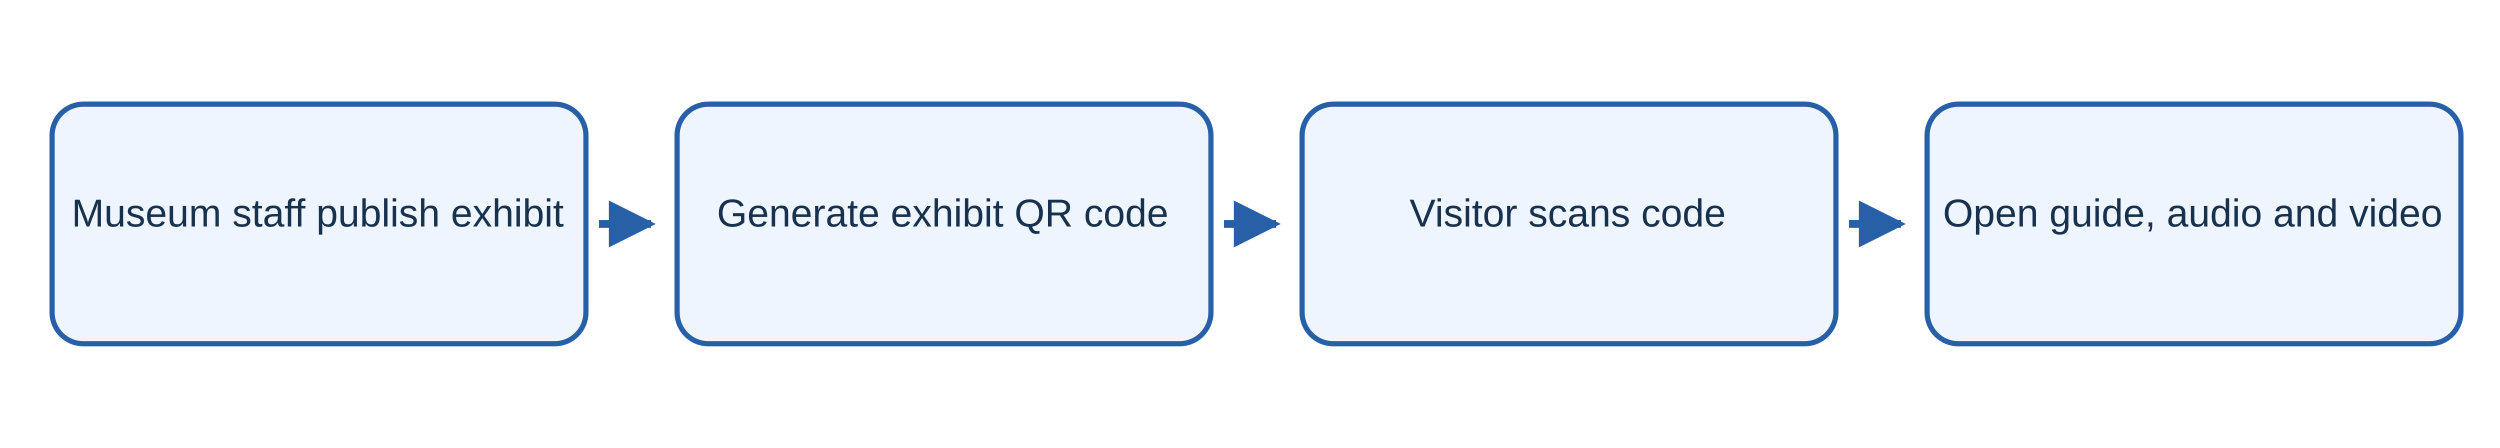
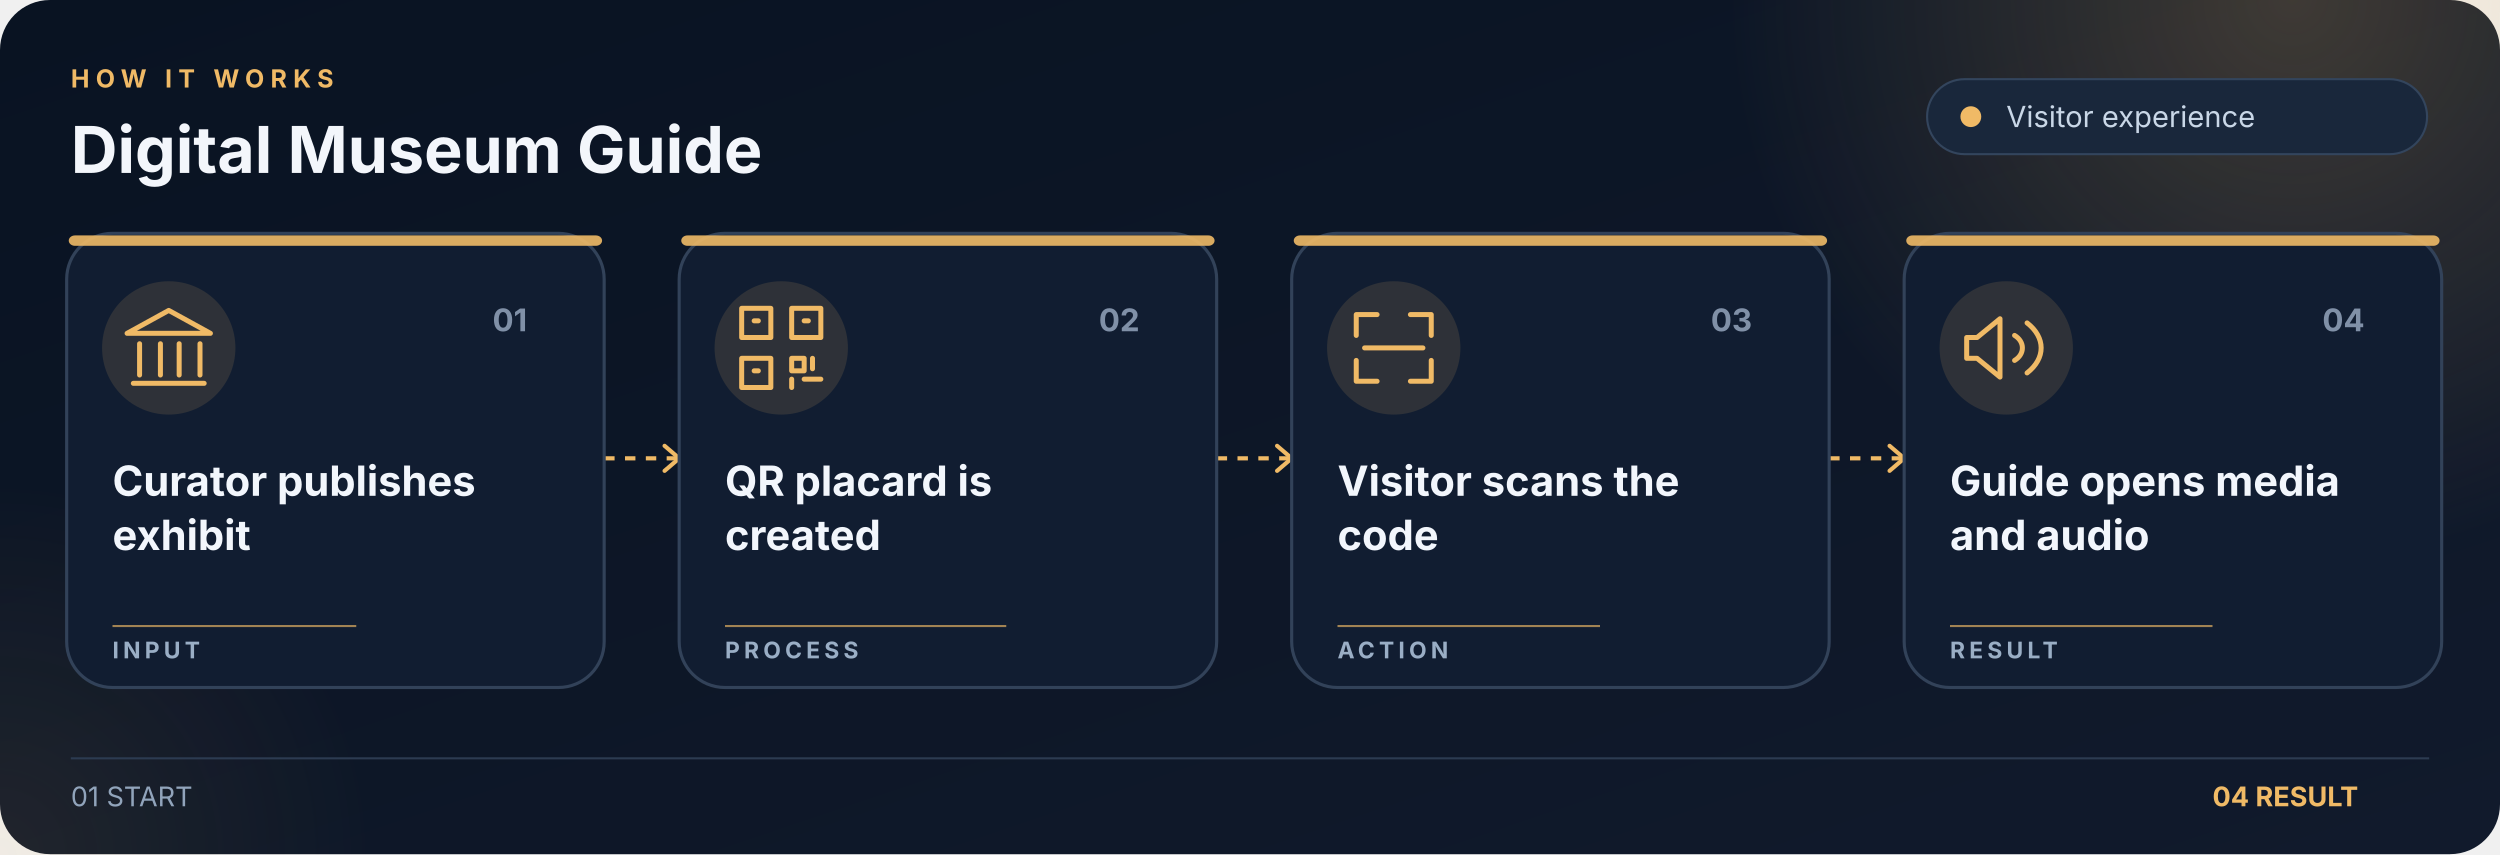
- <svg xmlns="http://www.w3.org/2000/svg" width="960" height="172" viewBox="0 0 960 172" role="img" aria-label="Workflow: Museum staff publish exhibit, Generate exhibit QR code, Visitor scans code, Open guide, audio and video">
+ <svg xmlns="http://www.w3.org/2000/svg" width="1200" height="410" viewBox="0 0 1200 410" role="img" aria-label="Workflow for Digital Museum Guide: Curator publishes exhibit, QR placard is created, Visitor scans the code, Guide opens media and audio">
  <defs>
-     <marker id="arrow" viewBox="0 0 10 10" refX="9" refY="5" markerWidth="6" markerHeight="6" orient="auto">
-       <path d="M 0 0 L 10 5 L 0 10 z" fill="#2860a8" />
-     </marker>
+     <linearGradient id="bg" x2="1" y2="1">
+       <stop stop-color="#091322" />
+       <stop offset="1" stop-color="#111a2c" />
+     </linearGradient>
+     <radialGradient id="glow">
+       <stop stop-color="#f0ba66" stop-opacity=".22" />
+       <stop offset="1" stop-color="#f0ba66" stop-opacity="0" />
+     </radialGradient>
  </defs>
-   <rect width="960" height="172" fill="#ffffff" />
-   <rect x="20" y="40" width="205" height="92" rx="12" fill="#eef5ff" stroke="#2860a8" stroke-width="2" />
-   <text x="122" y="87" text-anchor="middle" fill="#18324d" font-family="Arial,sans-serif" font-size="15">Museum staff publish exhibit</text>
-   <path d="M 230 86 h 20" stroke="#2860a8" stroke-width="3" marker-end="url(#arrow)" />
-   <rect x="260" y="40" width="205" height="92" rx="12" fill="#eef5ff" stroke="#2860a8" stroke-width="2" />
-   <text x="362" y="87" text-anchor="middle" fill="#18324d" font-family="Arial,sans-serif" font-size="15">Generate exhibit QR code</text>
-   <path d="M 470 86 h 20" stroke="#2860a8" stroke-width="3" marker-end="url(#arrow)" />
-   <rect x="500" y="40" width="205" height="92" rx="12" fill="#eef5ff" stroke="#2860a8" stroke-width="2" />
-   <text x="602" y="87" text-anchor="middle" fill="#18324d" font-family="Arial,sans-serif" font-size="15">Visitor scans code</text>
-   <path d="M 710 86 h 20" stroke="#2860a8" stroke-width="3" marker-end="url(#arrow)" />
-   <rect x="740" y="40" width="205" height="92" rx="12" fill="#eef5ff" stroke="#2860a8" stroke-width="2" />
-   <text x="842" y="87" text-anchor="middle" fill="#18324d" font-family="Arial,sans-serif" font-size="15">Open guide, audio and video</text>
+   <style>
+ text { font-family: Inter, Arial, sans-serif; }
+ .flow { animation: move 1.2s linear infinite; }
+ .beacon { animation: pulse 2.2s ease-in-out infinite; }
+ @keyframes move { to { stroke-dashoffset: -20; } }
+ @keyframes pulse { 50% { opacity: .25; } }
+ @media (prefers-reduced-motion: reduce) { .flow,.beacon { animation: none; } }
+ </style>
+   <rect width="1200" height="410" rx="24" fill="url(#bg)" />
+   <circle cx="1100" cy="0" r="270" fill="url(#glow)" />
+   <circle cx="0" cy="410" r="180" fill="url(#glow)" opacity=".4" />
+   <text x="34" y="42" fill="#f0ba66" font-size="12" font-weight="700" letter-spacing="3">HOW IT WORKS</text>
+   <text x="34" y="83" fill="#f3f6fb" font-size="31" font-weight="700">Digital Museum Guide</text>
+   <rect x="925" y="38" width="240" height="36" rx="18" fill="#19273b" stroke="#33455d" />
+   <circle class="beacon" cx="946" cy="56" r="5" fill="#f0ba66" />
+   <text x="963" y="61" fill="#c9d7e7" font-size="14">Visitor experience</text>
+   <path d="M290 220 H326" stroke="#f0ba66" stroke-width="2" stroke-dasharray="5 5" class="flow" />
+   <path d="m319 214 7 6-7 6" fill="none" stroke="#f0ba66" stroke-width="2" stroke-linecap="round" stroke-linejoin="round" />
+   <path d="M584 220 H620" stroke="#f0ba66" stroke-width="2" stroke-dasharray="5 5" class="flow" />
+   <path d="m613 214 7 6-7 6" fill="none" stroke="#f0ba66" stroke-width="2" stroke-linecap="round" stroke-linejoin="round" />
+   <path d="M878 220 H914" stroke="#f0ba66" stroke-width="2" stroke-dasharray="5 5" class="flow" />
+   <path d="m907 214 7 6-7 6" fill="none" stroke="#f0ba66" stroke-width="2" stroke-linecap="round" stroke-linejoin="round" />
+   <g class="card c0" aria-label="Step 1: Curator publishes exhibit">
+     <rect x="32" y="112" width="258" height="218" rx="22" fill="#111d31" stroke="#324259" stroke-width="1.5" />
+     <rect x="33" y="113" width="256" height="5" rx="3" fill="#f0ba66" opacity=".9" />
+     <circle cx="81" cy="167" r="32" fill="#f0ba66" opacity=".13" />
+     <g transform="translate(57 143)" fill="none" stroke="#f0ba66" stroke-width="2.4" stroke-linecap="round" stroke-linejoin="round">
+       <path d="m4 17 20-11 20 11zM7 41h34M10 22v15M20 22v15M29 22v15M39 22v15" />
+     </g>
+     <text x="253" y="159" text-anchor="end" fill="#8090a7" font-size="15" font-weight="700">01</text>
+     <text x="54" y="238" fill="#f2f6fc" font-size="20" font-weight="650">
+       <tspan x="54" dy="0">Curator publishes</tspan>
+       <tspan x="54" dy="26">exhibit</tspan>
+     </text>
+     <rect x="54" y="300" width="117" height="1" fill="#f0ba66" opacity=".65" />
+     <text x="54" y="316" fill="#9aaec5" font-size="11" font-weight="700" letter-spacing="2">INPUT</text>
+   </g>
+   <g class="card c1" aria-label="Step 2: QR placard is created">
+     <rect x="326" y="112" width="258" height="218" rx="22" fill="#111d31" stroke="#324259" stroke-width="1.5" />
+     <rect x="327" y="113" width="256" height="5" rx="3" fill="#f0ba66" opacity=".9" />
+     <circle cx="375" cy="167" r="32" fill="#f0ba66" opacity=".13" />
+     <g transform="translate(351 143)" fill="none" stroke="#f0ba66" stroke-width="2.4" stroke-linecap="round" stroke-linejoin="round">
+       <path d="M5 5h14v14H5zM29 5h14v14H29zM5 29h14v14H5zM11 11h2M35 11h2M11 35h2M29 29h6v6h-6zM39 29v5M35 39h8M29 43v-4" />
+     </g>
+     <text x="547" y="159" text-anchor="end" fill="#8090a7" font-size="15" font-weight="700">02</text>
+     <text x="348" y="238" fill="#f2f6fc" font-size="20" font-weight="650">
+       <tspan x="348" dy="0">QR placard is</tspan>
+       <tspan x="348" dy="26">created</tspan>
+     </text>
+     <rect x="348" y="300" width="135" height="1" fill="#f0ba66" opacity=".65" />
+     <text x="348" y="316" fill="#9aaec5" font-size="11" font-weight="700" letter-spacing="2">PROCESS</text>
+   </g>
+   <g class="card c2" aria-label="Step 3: Visitor scans the code">
+     <rect x="620" y="112" width="258" height="218" rx="22" fill="#111d31" stroke="#324259" stroke-width="1.5" />
+     <rect x="621" y="113" width="256" height="5" rx="3" fill="#f0ba66" opacity=".9" />
+     <circle cx="669" cy="167" r="32" fill="#f0ba66" opacity=".13" />
+     <g transform="translate(645 143)" fill="none" stroke="#f0ba66" stroke-width="2.4" stroke-linecap="round" stroke-linejoin="round">
+       <path d="M6 18V8h10M32 8h10v10M42 30v10H32M16 40H6V30M10 24h28" />
+     </g>
+     <text x="841" y="159" text-anchor="end" fill="#8090a7" font-size="15" font-weight="700">03</text>
+     <text x="642" y="238" fill="#f2f6fc" font-size="20" font-weight="650">
+       <tspan x="642" dy="0">Visitor scans the</tspan>
+       <tspan x="642" dy="26">code</tspan>
+     </text>
+     <rect x="642" y="300" width="126" height="1" fill="#f0ba66" opacity=".65" />
+     <text x="642" y="316" fill="#9aaec5" font-size="11" font-weight="700" letter-spacing="2">ACTION</text>
+   </g>
+   <g class="card c3" aria-label="Step 4: Guide opens media and audio">
+     <rect x="914" y="112" width="258" height="218" rx="22" fill="#111d31" stroke="#324259" stroke-width="1.5" />
+     <rect x="915" y="113" width="256" height="5" rx="3" fill="#f0ba66" opacity=".9" />
+     <circle cx="963" cy="167" r="32" fill="#f0ba66" opacity=".13" />
+     <g transform="translate(939 143)" fill="none" stroke="#f0ba66" stroke-width="2.4" stroke-linecap="round" stroke-linejoin="round">
+       <path d="M10 19H5v10h5l11 9V10zM28 18c5 3 5 9 0 12M34 12c9 7 9 17 0 24" />
+     </g>
+     <text x="1135" y="159" text-anchor="end" fill="#8090a7" font-size="15" font-weight="700">04</text>
+     <text x="936" y="238" fill="#f2f6fc" font-size="20" font-weight="650">
+       <tspan x="936" dy="0">Guide opens media</tspan>
+       <tspan x="936" dy="26">and audio</tspan>
+     </text>
+     <rect x="936" y="300" width="126" height="1" fill="#f0ba66" opacity=".65" />
+     <text x="936" y="316" fill="#9aaec5" font-size="11" font-weight="700" letter-spacing="2">RESULT</text>
+   </g>
+   <path d="M34 364 H1166" stroke="#2c3b51" stroke-width="1" />
+   <text x="34" y="387" fill="#91a4bb" font-size="13">01  START</text>
+   <text x="1062" y="387" fill="#f0ba66" font-size="13" font-weight="700">04  RESULT</text>
</svg>
